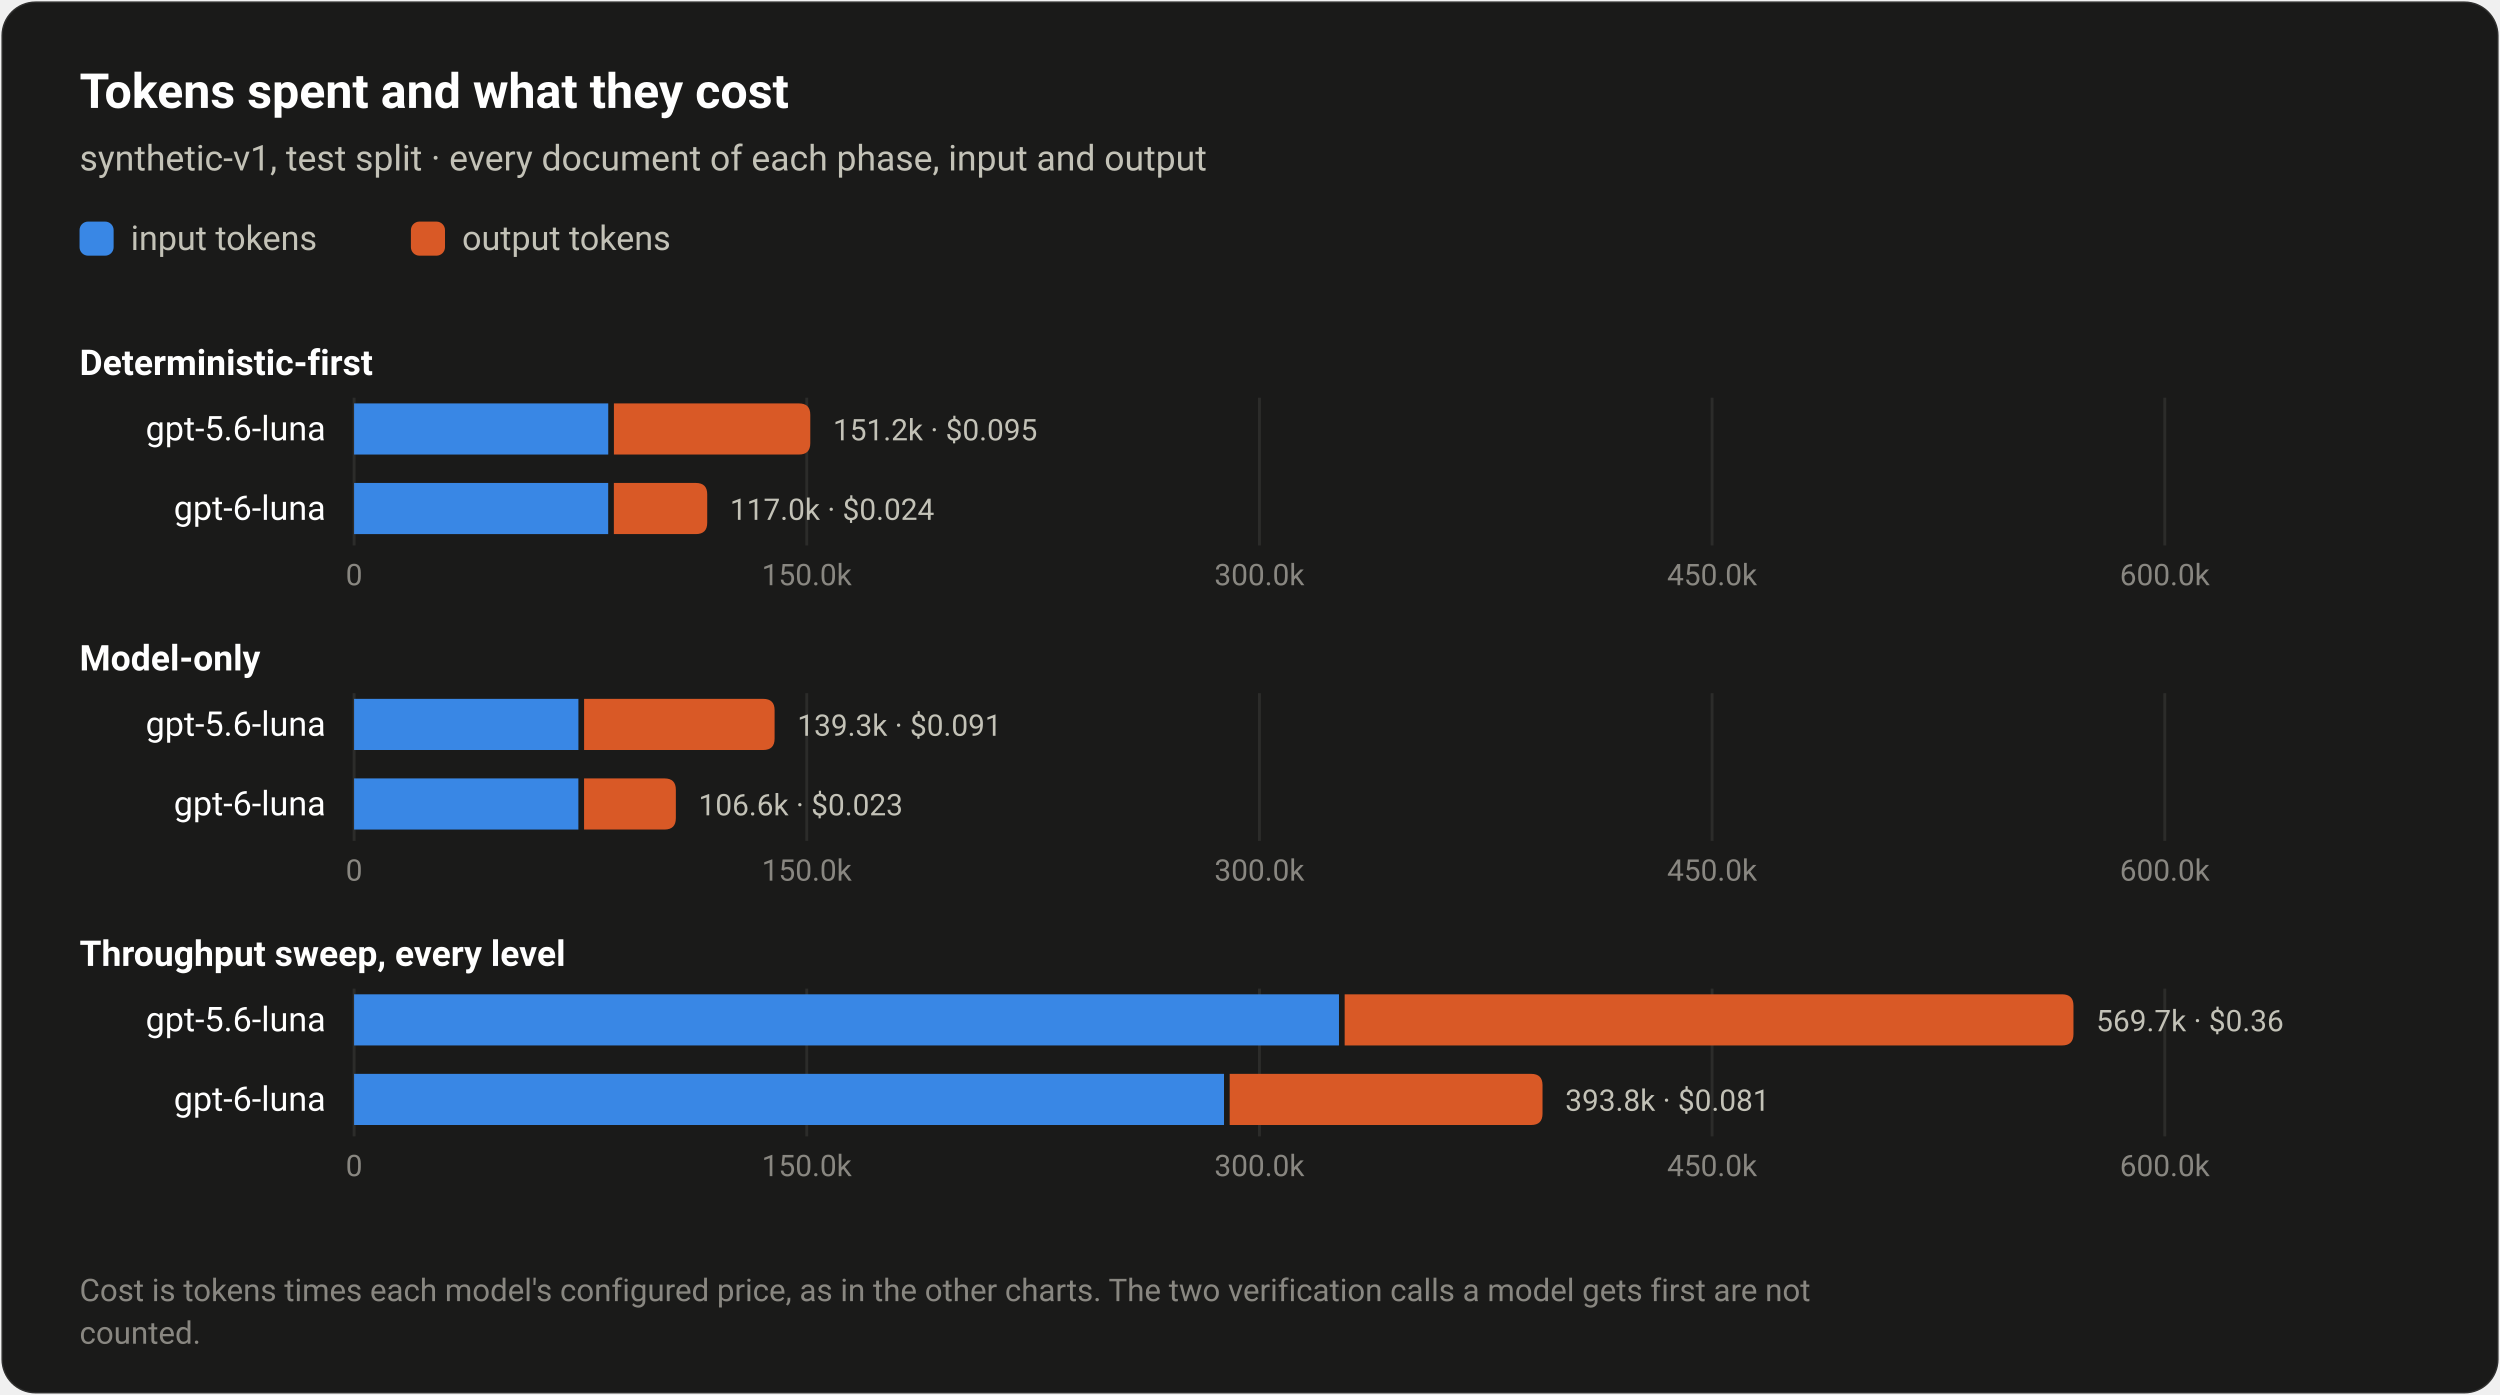
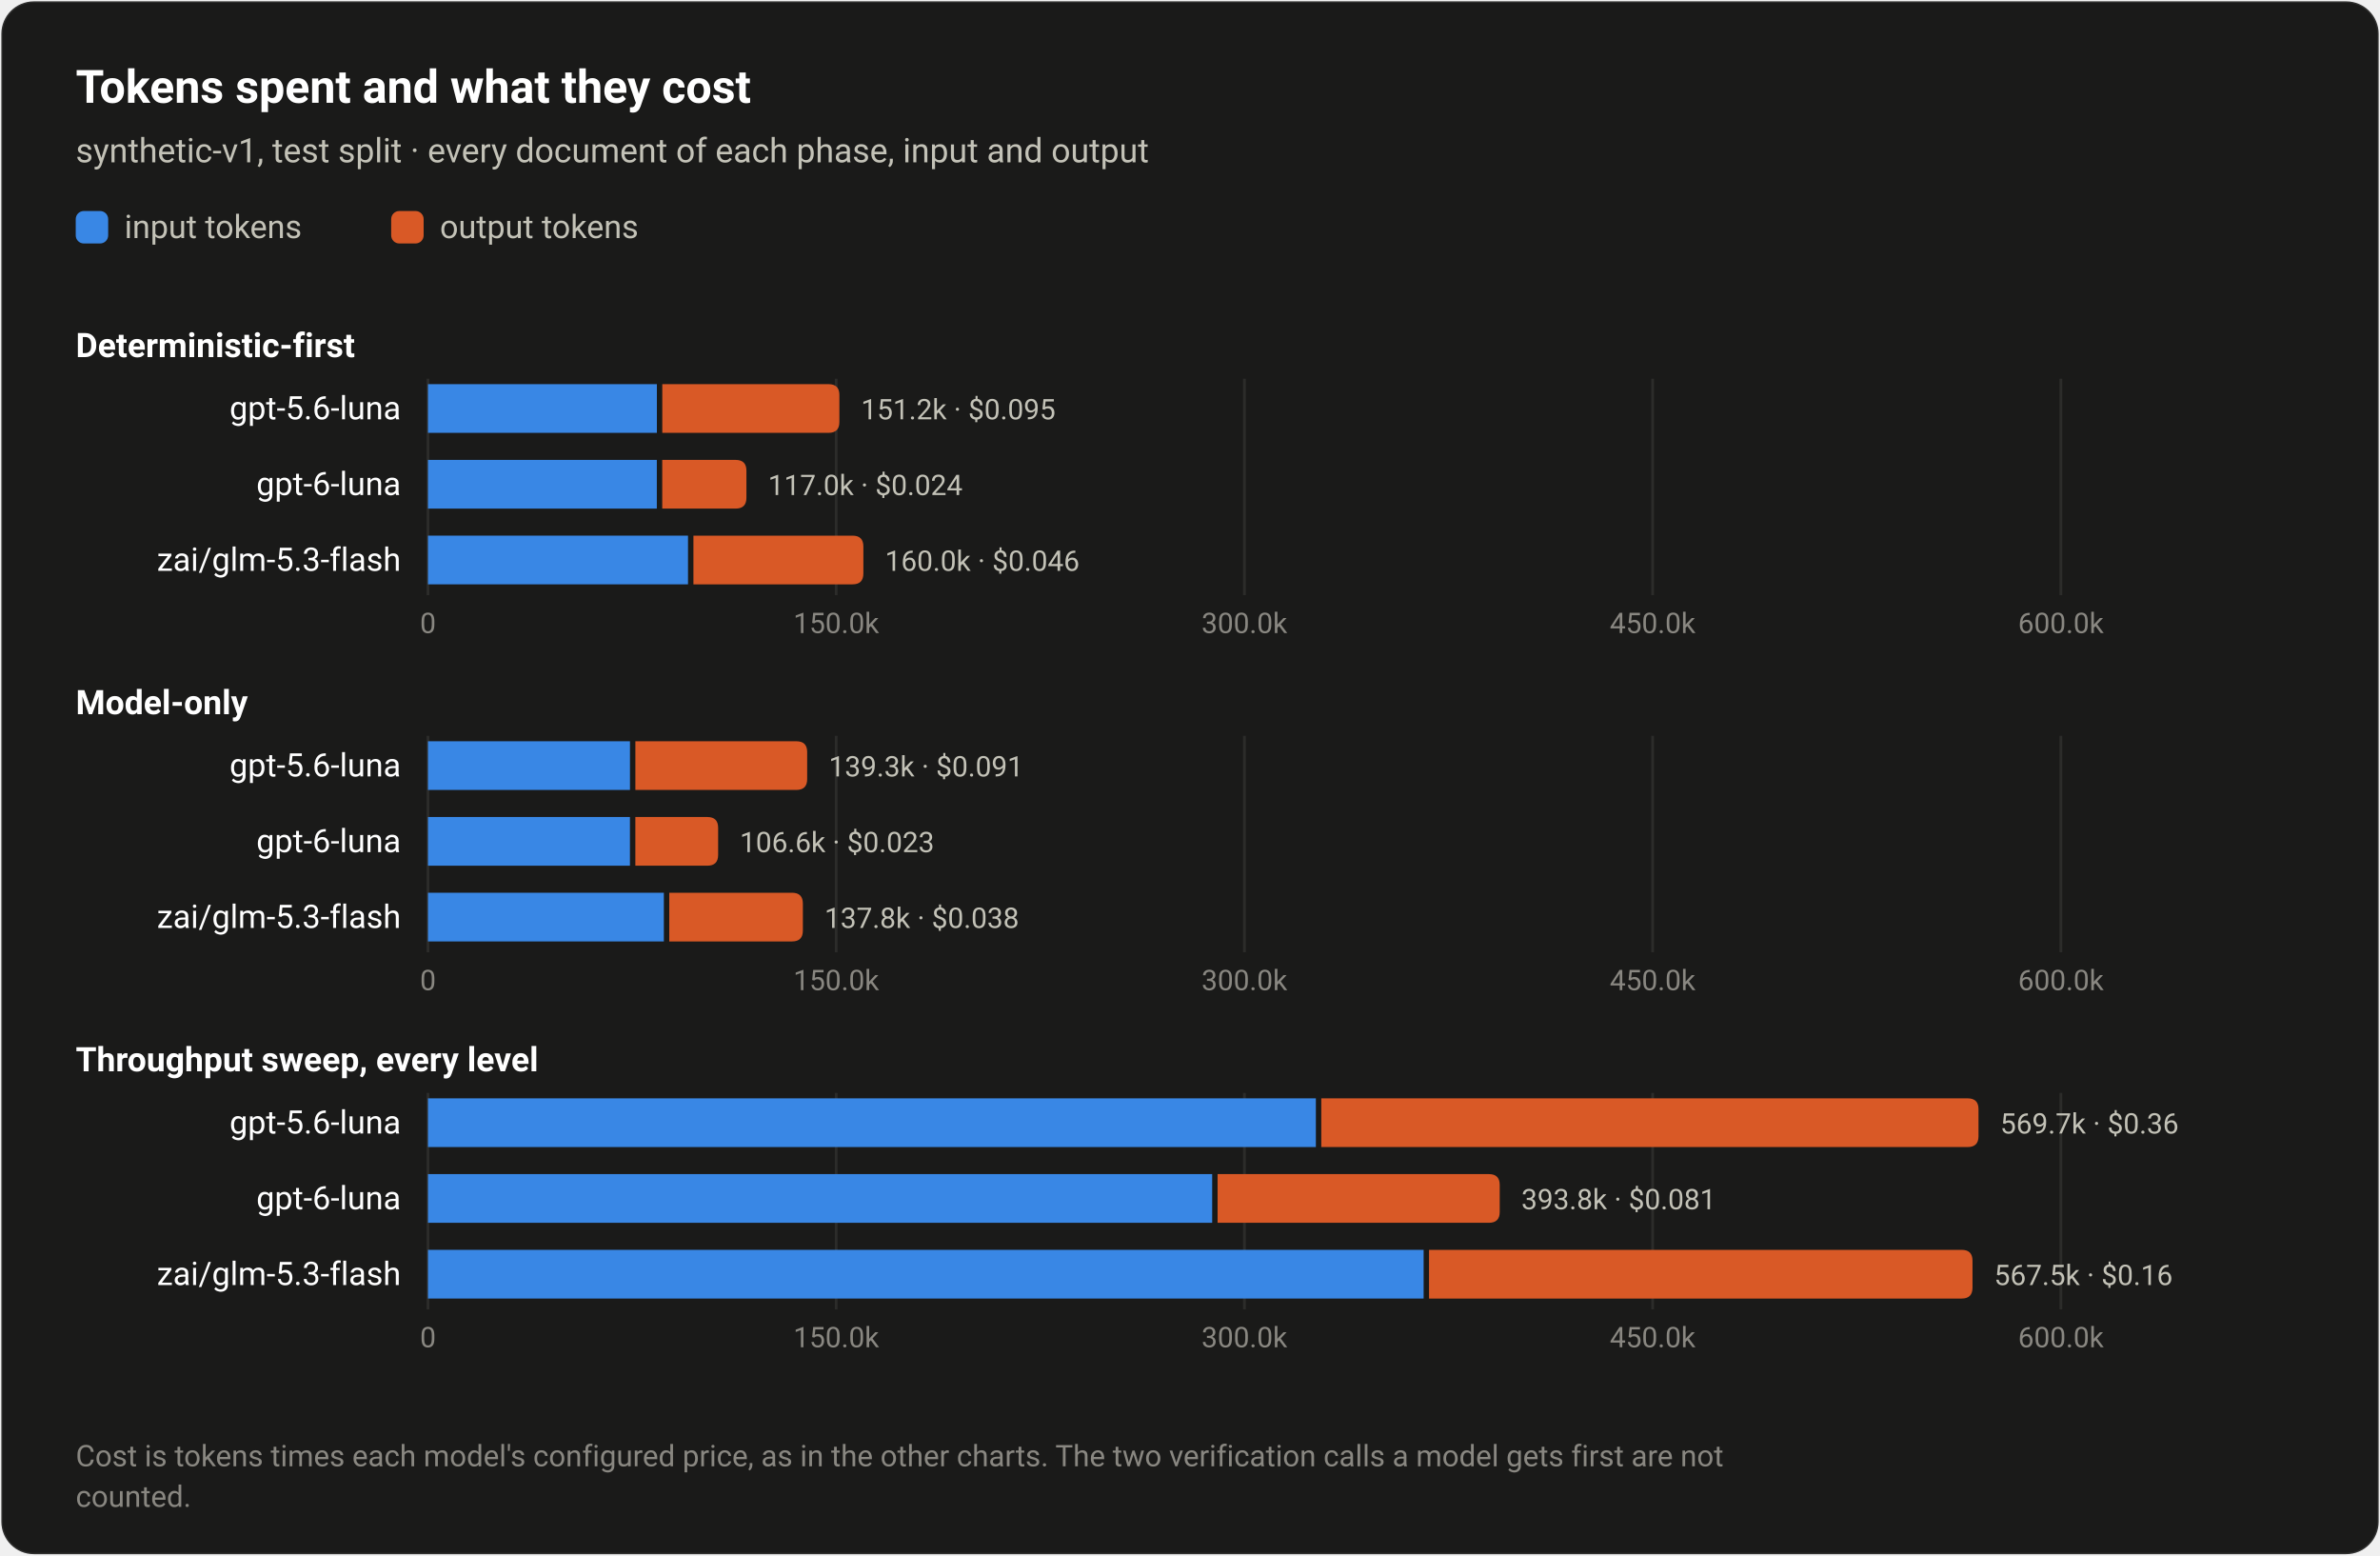
- <svg xmlns="http://www.w3.org/2000/svg" width="880" height="491" viewBox="0 0 880 491" role="img" aria-labelledby="t d" font-family="system-ui, -apple-system, &quot;Segoe UI&quot;, Roboto, sans-serif">
-   <rect x="0.5" y="0.5" width="879" height="490" rx="12" fill="#1a1a19" stroke="rgba(255,255,255,0.10)" />
+ <svg xmlns="http://www.w3.org/2000/svg" width="880" height="575" viewBox="0 0 880 575" role="img" aria-labelledby="t d" font-family="system-ui, -apple-system, &quot;Segoe UI&quot;, Roboto, sans-serif">
+   <rect x="0.5" y="0.5" width="879" height="574" rx="12" fill="#1a1a19" stroke="rgba(255,255,255,0.10)" />
  <text x="28" y="38" font-size="17" font-weight="600" fill="#ffffff">Tokens spent and what they cost</text>
  <text x="28" y="60" font-size="12.5" fill="#c3c2b7">synthetic-v1, test split · every document of each phase, input and output</text>
  <rect x="28" y="78" width="12" height="12" rx="3" fill="#3987e5" />
  <text x="46" y="88" font-size="12" fill="#c3c2b7">input tokens</text>
  <rect x="144.64" y="78" width="12" height="12" rx="3" fill="#d95926" />
  <text x="162.64" y="88" font-size="12" fill="#c3c2b7">output tokens</text>
  <text x="28" y="132" font-size="12.5" font-weight="600" fill="#ffffff">Deterministic-first</text>
-   <line x1="124.64" y1="140" x2="124.64" y2="192" stroke="#2c2c2a" />
-   <line x1="283.98" y1="140" x2="283.98" y2="192" stroke="#2c2c2a" />
-   <line x1="443.32" y1="140" x2="443.32" y2="192" stroke="#2c2c2a" />
-   <line x1="602.66" y1="140" x2="602.66" y2="192" stroke="#2c2c2a" />
-   <line x1="762" y1="140" x2="762" y2="192" stroke="#2c2c2a" />
-   <text x="114.64" y="155" font-size="12" fill="#ffffff" text-anchor="end">gpt-5.6-luna</text>
+   <line x1="158.24" y1="140" x2="158.24" y2="220" stroke="#2c2c2a" />
+   <line x1="309.18" y1="140" x2="309.18" y2="220" stroke="#2c2c2a" />
+   <line x1="460.12" y1="140" x2="460.12" y2="220" stroke="#2c2c2a" />
+   <line x1="611.06" y1="140" x2="611.06" y2="220" stroke="#2c2c2a" />
+   <line x1="762" y1="140" x2="762" y2="220" stroke="#2c2c2a" />
+   <text x="148.24" y="155" font-size="12" fill="#ffffff" text-anchor="end">gpt-5.6-luna</text>
  <g>
-     <path d="M124.64 142H214.1V160H124.64Z" fill="#3987e5" />
+     <path d="M158.24 142H242.88V160H158.24Z" fill="#3987e5" />
  </g>
  <g>
-     <path d="M216.1 142H281.22Q285.22 142 285.22 146V156Q285.22 160 281.22 160H216.1Z" fill="#d95926" />
+     <path d="M244.88 142H306.36Q310.36 142 310.36 146V156Q310.36 160 306.36 160H244.88Z" fill="#d95926" />
  </g>
-   <text x="293.22" y="155" font-size="10.5" fill="#c3c2b7">151.2k · $0.095</text>
-   <text x="114.64" y="183" font-size="12" fill="#ffffff" text-anchor="end">gpt-6-luna</text>
+   <text x="318.36" y="155" font-size="10.5" fill="#c3c2b7">151.2k · $0.095</text>
+   <text x="148.24" y="183" font-size="12" fill="#ffffff" text-anchor="end">gpt-6-luna</text>
  <g>
-     <path d="M124.64 170H214.08V188H124.64Z" fill="#3987e5" />
+     <path d="M158.24 170H242.86V188H158.24Z" fill="#3987e5" />
  </g>
  <g>
-     <path d="M216.08 170H244.94Q248.94 170 248.94 174V184Q248.94 188 244.94 188H216.08Z" fill="#d95926" />
+     <path d="M244.86 170H271.99Q275.99 170 275.99 174V184Q275.99 188 271.99 188H244.86Z" fill="#d95926" />
  </g>
-   <text x="256.94" y="183" font-size="10.5" fill="#c3c2b7">117.0k · $0.024</text>
-   <text x="124.64" y="206" font-size="10.5" fill="#898781" text-anchor="middle">0</text>
-   <text x="283.98" y="206" font-size="10.5" fill="#898781" text-anchor="middle">150.0k</text>
-   <text x="443.32" y="206" font-size="10.5" fill="#898781" text-anchor="middle">300.0k</text>
-   <text x="602.66" y="206" font-size="10.5" fill="#898781" text-anchor="middle">450.0k</text>
-   <text x="762" y="206" font-size="10.5" fill="#898781" text-anchor="middle">600.0k</text>
-   <text x="28" y="236" font-size="12.5" font-weight="600" fill="#ffffff">Model-only</text>
-   <line x1="124.64" y1="244" x2="124.64" y2="296" stroke="#2c2c2a" />
-   <line x1="283.98" y1="244" x2="283.98" y2="296" stroke="#2c2c2a" />
-   <line x1="443.32" y1="244" x2="443.32" y2="296" stroke="#2c2c2a" />
-   <line x1="602.66" y1="244" x2="602.66" y2="296" stroke="#2c2c2a" />
-   <line x1="762" y1="244" x2="762" y2="296" stroke="#2c2c2a" />
-   <text x="114.64" y="259" font-size="12" fill="#ffffff" text-anchor="end">gpt-5.6-luna</text>
+   <text x="283.99" y="183" font-size="10.5" fill="#c3c2b7">117.0k · $0.024</text>
+   <text x="148.24" y="211" font-size="12" fill="#ffffff" text-anchor="end">zai/glm-5.3-flash</text>
  <g>
-     <path d="M124.64 246H203.6V264H124.64Z" fill="#3987e5" />
+     <path d="M158.24 198H254.39V216H158.24Z" fill="#3987e5" />
  </g>
  <g>
-     <path d="M205.6 246H268.66Q272.66 246 272.66 250V260Q272.66 264 268.66 264H205.6Z" fill="#d95926" />
+     <path d="M256.39 198H315.23Q319.23 198 319.23 202V212Q319.23 216 315.23 216H256.39Z" fill="#d95926" />
  </g>
-   <text x="280.66" y="259" font-size="10.5" fill="#c3c2b7">139.3k · $0.091</text>
-   <text x="114.64" y="287" font-size="12" fill="#ffffff" text-anchor="end">gpt-6-luna</text>
+   <text x="327.23" y="211" font-size="10.5" fill="#c3c2b7">160.0k · $0.046</text>
+   <text x="158.24" y="234" font-size="10.5" fill="#898781" text-anchor="middle">0</text>
+   <text x="309.18" y="234" font-size="10.5" fill="#898781" text-anchor="middle">150.0k</text>
+   <text x="460.12" y="234" font-size="10.5" fill="#898781" text-anchor="middle">300.0k</text>
+   <text x="611.06" y="234" font-size="10.5" fill="#898781" text-anchor="middle">450.0k</text>
+   <text x="762" y="234" font-size="10.5" fill="#898781" text-anchor="middle">600.0k</text>
+   <text x="28" y="264" font-size="12.5" font-weight="600" fill="#ffffff">Model-only</text>
+   <line x1="158.24" y1="272" x2="158.24" y2="352" stroke="#2c2c2a" />
+   <line x1="309.18" y1="272" x2="309.18" y2="352" stroke="#2c2c2a" />
+   <line x1="460.12" y1="272" x2="460.12" y2="352" stroke="#2c2c2a" />
+   <line x1="611.06" y1="272" x2="611.06" y2="352" stroke="#2c2c2a" />
+   <line x1="762" y1="272" x2="762" y2="352" stroke="#2c2c2a" />
+   <text x="148.24" y="287" font-size="12" fill="#ffffff" text-anchor="end">gpt-5.6-luna</text>
  <g>
-     <path d="M124.64 274H203.59V292H124.64Z" fill="#3987e5" />
+     <path d="M158.24 274H232.93V292H158.24Z" fill="#3987e5" />
  </g>
  <g>
-     <path d="M205.59 274H233.9Q237.9 274 237.9 278V288Q237.9 292 233.9 292H205.59Z" fill="#d95926" />
+     <path d="M234.93 274H294.45Q298.45 274 298.45 278V288Q298.45 292 294.45 292H234.93Z" fill="#d95926" />
  </g>
-   <text x="245.9" y="287" font-size="10.5" fill="#c3c2b7">106.6k · $0.023</text>
-   <text x="124.64" y="310" font-size="10.5" fill="#898781" text-anchor="middle">0</text>
-   <text x="283.98" y="310" font-size="10.5" fill="#898781" text-anchor="middle">150.0k</text>
-   <text x="443.32" y="310" font-size="10.5" fill="#898781" text-anchor="middle">300.0k</text>
-   <text x="602.66" y="310" font-size="10.5" fill="#898781" text-anchor="middle">450.0k</text>
-   <text x="762" y="310" font-size="10.5" fill="#898781" text-anchor="middle">600.0k</text>
-   <text x="28" y="340" font-size="12.5" font-weight="600" fill="#ffffff">Throughput sweep, every level</text>
-   <line x1="124.64" y1="348" x2="124.64" y2="400" stroke="#2c2c2a" />
-   <line x1="283.98" y1="348" x2="283.98" y2="400" stroke="#2c2c2a" />
-   <line x1="443.32" y1="348" x2="443.32" y2="400" stroke="#2c2c2a" />
-   <line x1="602.66" y1="348" x2="602.66" y2="400" stroke="#2c2c2a" />
-   <line x1="762" y1="348" x2="762" y2="400" stroke="#2c2c2a" />
-   <text x="114.64" y="363" font-size="12" fill="#ffffff" text-anchor="end">gpt-5.6-luna</text>
+   <text x="306.45" y="287" font-size="10.5" fill="#c3c2b7">139.3k · $0.091</text>
+   <text x="148.24" y="315" font-size="12" fill="#ffffff" text-anchor="end">gpt-6-luna</text>
  <g>
-     <path d="M124.64 350H471.32V368H124.64Z" fill="#3987e5" />
+     <path d="M158.24 302H232.92V320H158.24Z" fill="#3987e5" />
  </g>
  <g>
-     <path d="M473.32 350H725.86Q729.86 350 729.86 354V364Q729.86 368 725.86 368H473.32Z" fill="#d95926" />
+     <path d="M234.92 302H261.53Q265.53 302 265.53 306V316Q265.53 320 261.53 320H234.92Z" fill="#d95926" />
  </g>
-   <text x="737.86" y="363" font-size="10.5" fill="#c3c2b7">569.7k · $0.36</text>
-   <text x="114.64" y="391" font-size="12" fill="#ffffff" text-anchor="end">gpt-6-luna</text>
+   <text x="273.53" y="315" font-size="10.5" fill="#c3c2b7">106.6k · $0.023</text>
+   <text x="148.24" y="343" font-size="12" fill="#ffffff" text-anchor="end">zai/glm-5.3-flash</text>
  <g>
-     <path d="M124.64 378H430.85V396H124.64Z" fill="#3987e5" />
+     <path d="M158.24 330H245.46V348H158.24Z" fill="#3987e5" />
  </g>
  <g>
-     <path d="M432.85 378H538.97Q542.97 378 542.97 382V392Q542.97 396 538.97 396H432.85Z" fill="#d95926" />
+     <path d="M247.46 330H292.86Q296.86 330 296.86 334V344Q296.86 348 292.86 348H247.46Z" fill="#d95926" />
  </g>
-   <text x="550.97" y="391" font-size="10.5" fill="#c3c2b7">393.8k · $0.081</text>
-   <text x="124.64" y="414" font-size="10.5" fill="#898781" text-anchor="middle">0</text>
-   <text x="283.98" y="414" font-size="10.5" fill="#898781" text-anchor="middle">150.0k</text>
-   <text x="443.32" y="414" font-size="10.5" fill="#898781" text-anchor="middle">300.0k</text>
-   <text x="602.66" y="414" font-size="10.5" fill="#898781" text-anchor="middle">450.0k</text>
-   <text x="762" y="414" font-size="10.5" fill="#898781" text-anchor="middle">600.0k</text>
-   <text x="28" y="458" font-size="11" fill="#898781">Cost is tokens times each model's configured price, as in the other charts. The two verification calls a model gets first are not</text>
-   <text x="28" y="473" font-size="11" fill="#898781">counted.</text>
+   <text x="304.86" y="343" font-size="10.5" fill="#c3c2b7">137.8k · $0.038</text>
+   <text x="158.24" y="366" font-size="10.5" fill="#898781" text-anchor="middle">0</text>
+   <text x="309.18" y="366" font-size="10.5" fill="#898781" text-anchor="middle">150.0k</text>
+   <text x="460.12" y="366" font-size="10.5" fill="#898781" text-anchor="middle">300.0k</text>
+   <text x="611.06" y="366" font-size="10.5" fill="#898781" text-anchor="middle">450.0k</text>
+   <text x="762" y="366" font-size="10.5" fill="#898781" text-anchor="middle">600.0k</text>
+   <text x="28" y="396" font-size="12.5" font-weight="600" fill="#ffffff">Throughput sweep, every level</text>
+   <line x1="158.24" y1="404" x2="158.24" y2="484" stroke="#2c2c2a" />
+   <line x1="309.18" y1="404" x2="309.18" y2="484" stroke="#2c2c2a" />
+   <line x1="460.12" y1="404" x2="460.12" y2="484" stroke="#2c2c2a" />
+   <line x1="611.06" y1="404" x2="611.06" y2="484" stroke="#2c2c2a" />
+   <line x1="762" y1="404" x2="762" y2="484" stroke="#2c2c2a" />
+   <text x="148.24" y="419" font-size="12" fill="#ffffff" text-anchor="end">gpt-5.6-luna</text>
+   <g>
+     <path d="M158.24 406H486.54V424H158.24Z" fill="#3987e5" />
+   </g>
+   <g>
+     <path d="M488.54 406H727.55Q731.55 406 731.55 410V420Q731.55 424 727.55 424H488.54Z" fill="#d95926" />
+   </g>
+   <text x="739.55" y="419" font-size="10.5" fill="#c3c2b7">569.7k · $0.36</text>
+   <text x="148.24" y="447" font-size="12" fill="#ffffff" text-anchor="end">gpt-6-luna</text>
+   <g>
+     <path d="M158.24 434H448.2V452H158.24Z" fill="#3987e5" />
+   </g>
+   <g>
+     <path d="M450.2 434H550.52Q554.52 434 554.52 438V448Q554.52 452 550.52 452H450.2Z" fill="#d95926" />
+   </g>
+   <text x="562.52" y="447" font-size="10.5" fill="#c3c2b7">393.8k · $0.081</text>
+   <text x="148.24" y="475" font-size="12" fill="#ffffff" text-anchor="end">zai/glm-5.3-flash</text>
+   <g>
+     <path d="M158.24 462H526.38V480H158.24Z" fill="#3987e5" />
+   </g>
+   <g>
+     <path d="M528.38 462H725.33Q729.33 462 729.33 466V476Q729.33 480 725.33 480H528.38Z" fill="#d95926" />
+   </g>
+   <text x="737.33" y="475" font-size="10.5" fill="#c3c2b7">567.5k · $0.16</text>
+   <text x="158.24" y="498" font-size="10.5" fill="#898781" text-anchor="middle">0</text>
+   <text x="309.18" y="498" font-size="10.5" fill="#898781" text-anchor="middle">150.0k</text>
+   <text x="460.12" y="498" font-size="10.5" fill="#898781" text-anchor="middle">300.0k</text>
+   <text x="611.06" y="498" font-size="10.5" fill="#898781" text-anchor="middle">450.0k</text>
+   <text x="762" y="498" font-size="10.5" fill="#898781" text-anchor="middle">600.0k</text>
+   <text x="28" y="542" font-size="11" fill="#898781">Cost is tokens times each model's configured price, as in the other charts. The two verification calls a model gets first are not</text>
+   <text x="28" y="557" font-size="11" fill="#898781">counted.</text>
</svg>
